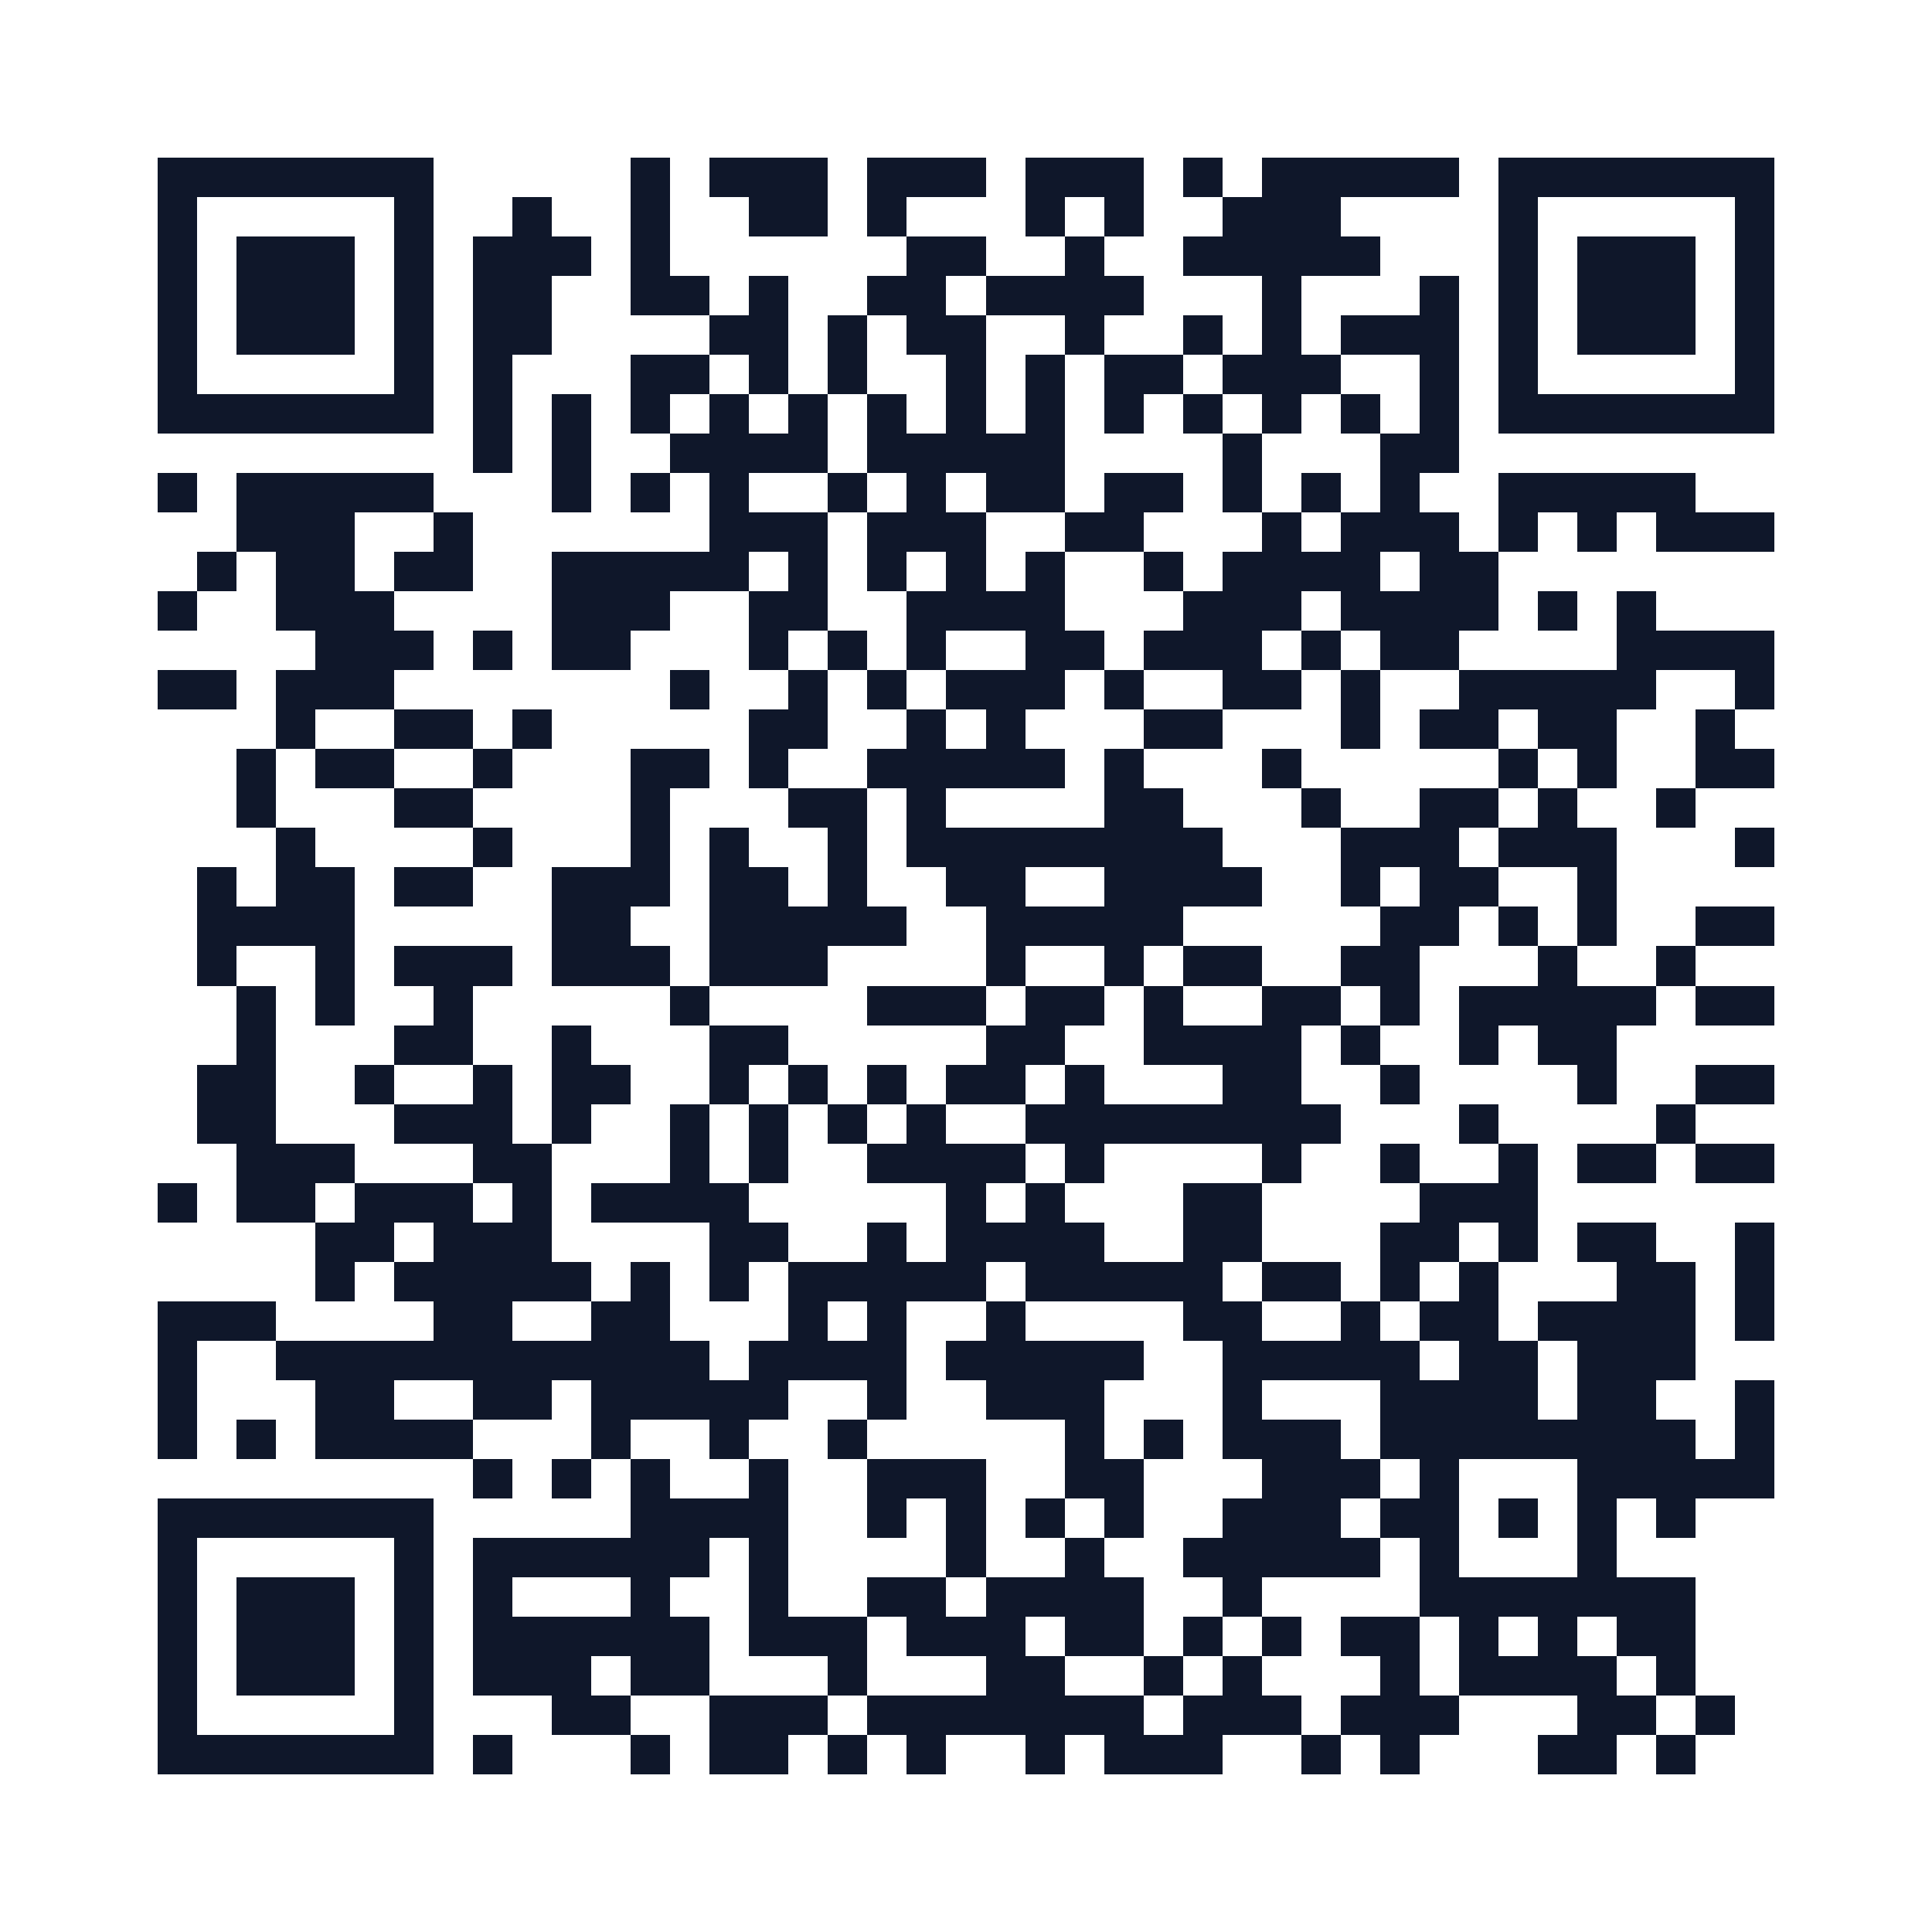
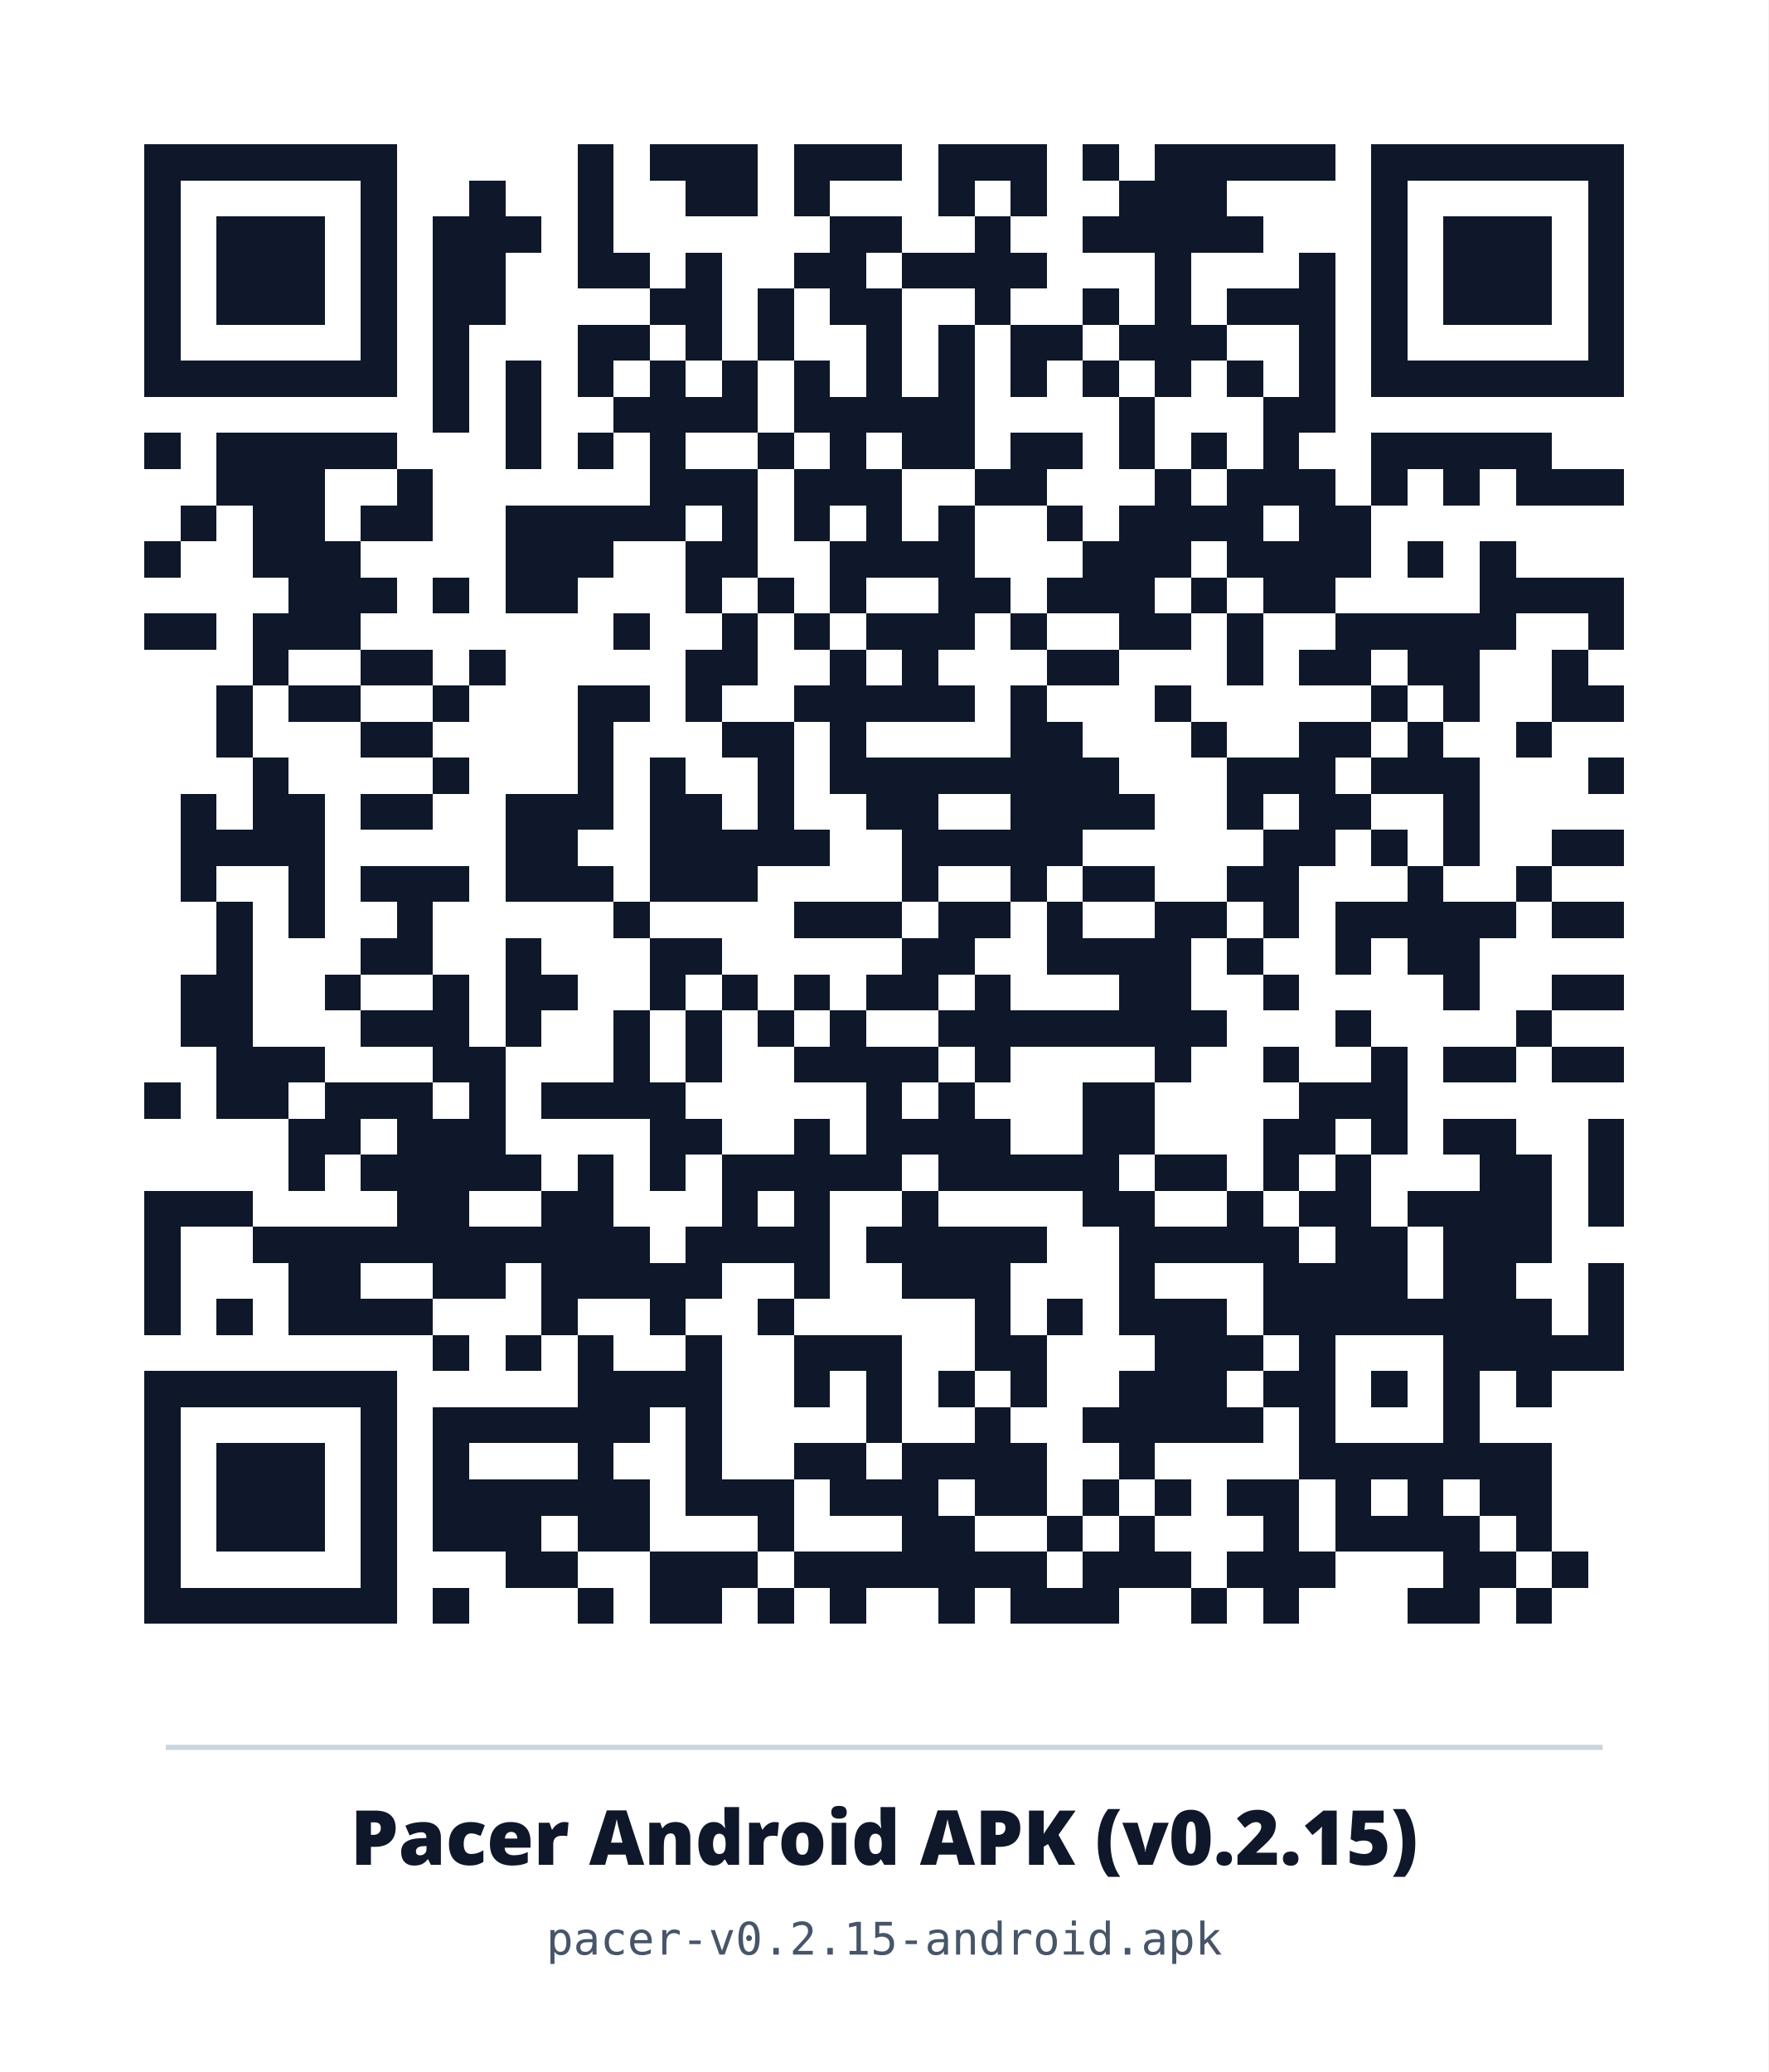
- <svg xmlns="http://www.w3.org/2000/svg" viewBox="0 0 49 49" width="512" height="512" role="img" aria-label="QR code for https://github.com/Lemondeft/pacer/releases/download/v0.2.15/pacer-v0.2.15-android.apk" shape-rendering="crispEdges">
-   <rect width="49" height="49" fill="#FFFFFF" />
-   <path fill="#0F172A" d="M4,4h7v1h-7zM16,4h1v1h-1zM18,4h3v1h-3zM22,4h3v1h-3zM26,4h3v1h-3zM30,4h1v1h-1zM32,4h5v1h-5zM38,4h7v1h-7zM4,5h1v1h-1zM10,5h1v1h-1zM13,5h1v1h-1zM16,5h1v1h-1zM19,5h2v1h-2zM22,5h1v1h-1zM26,5h1v1h-1zM28,5h1v1h-1zM31,5h3v1h-3zM38,5h1v1h-1zM44,5h1v1h-1zM4,6h1v1h-1zM6,6h3v1h-3zM10,6h1v1h-1zM12,6h3v1h-3zM16,6h1v1h-1zM23,6h2v1h-2zM27,6h1v1h-1zM30,6h5v1h-5zM38,6h1v1h-1zM40,6h3v1h-3zM44,6h1v1h-1zM4,7h1v1h-1zM6,7h3v1h-3zM10,7h1v1h-1zM12,7h2v1h-2zM16,7h2v1h-2zM19,7h1v1h-1zM22,7h2v1h-2zM25,7h4v1h-4zM32,7h1v1h-1zM36,7h1v1h-1zM38,7h1v1h-1zM40,7h3v1h-3zM44,7h1v1h-1zM4,8h1v1h-1zM6,8h3v1h-3zM10,8h1v1h-1zM12,8h2v1h-2zM18,8h2v1h-2zM21,8h1v1h-1zM23,8h2v1h-2zM27,8h1v1h-1zM30,8h1v1h-1zM32,8h1v1h-1zM34,8h3v1h-3zM38,8h1v1h-1zM40,8h3v1h-3zM44,8h1v1h-1zM4,9h1v1h-1zM10,9h1v1h-1zM12,9h1v1h-1zM16,9h2v1h-2zM19,9h1v1h-1zM21,9h1v1h-1zM24,9h1v1h-1zM26,9h1v1h-1zM28,9h2v1h-2zM31,9h3v1h-3zM36,9h1v1h-1zM38,9h1v1h-1zM44,9h1v1h-1zM4,10h7v1h-7zM12,10h1v1h-1zM14,10h1v1h-1zM16,10h1v1h-1zM18,10h1v1h-1zM20,10h1v1h-1zM22,10h1v1h-1zM24,10h1v1h-1zM26,10h1v1h-1zM28,10h1v1h-1zM30,10h1v1h-1zM32,10h1v1h-1zM34,10h1v1h-1zM36,10h1v1h-1zM38,10h7v1h-7zM12,11h1v1h-1zM14,11h1v1h-1zM17,11h4v1h-4zM22,11h5v1h-5zM31,11h1v1h-1zM35,11h2v1h-2zM4,12h1v1h-1zM6,12h5v1h-5zM14,12h1v1h-1zM16,12h1v1h-1zM18,12h1v1h-1zM21,12h1v1h-1zM23,12h1v1h-1zM25,12h2v1h-2zM28,12h2v1h-2zM31,12h1v1h-1zM33,12h1v1h-1zM35,12h1v1h-1zM38,12h5v1h-5zM6,13h3v1h-3zM11,13h1v1h-1zM18,13h3v1h-3zM22,13h3v1h-3zM27,13h2v1h-2zM32,13h1v1h-1zM34,13h3v1h-3zM38,13h1v1h-1zM40,13h1v1h-1zM42,13h3v1h-3zM5,14h1v1h-1zM7,14h2v1h-2zM10,14h2v1h-2zM14,14h5v1h-5zM20,14h1v1h-1zM22,14h1v1h-1zM24,14h1v1h-1zM26,14h1v1h-1zM29,14h1v1h-1zM31,14h4v1h-4zM36,14h2v1h-2zM4,15h1v1h-1zM7,15h3v1h-3zM14,15h3v1h-3zM19,15h2v1h-2zM23,15h4v1h-4zM30,15h3v1h-3zM34,15h4v1h-4zM39,15h1v1h-1zM41,15h1v1h-1zM8,16h3v1h-3zM12,16h1v1h-1zM14,16h2v1h-2zM19,16h1v1h-1zM21,16h1v1h-1zM23,16h1v1h-1zM26,16h2v1h-2zM29,16h3v1h-3zM33,16h1v1h-1zM35,16h2v1h-2zM41,16h4v1h-4zM4,17h2v1h-2zM7,17h3v1h-3zM17,17h1v1h-1zM20,17h1v1h-1zM22,17h1v1h-1zM24,17h3v1h-3zM28,17h1v1h-1zM31,17h2v1h-2zM34,17h1v1h-1zM37,17h5v1h-5zM44,17h1v1h-1zM7,18h1v1h-1zM10,18h2v1h-2zM13,18h1v1h-1zM19,18h2v1h-2zM23,18h1v1h-1zM25,18h1v1h-1zM29,18h2v1h-2zM34,18h1v1h-1zM36,18h2v1h-2zM39,18h2v1h-2zM43,18h1v1h-1zM6,19h1v1h-1zM8,19h2v1h-2zM12,19h1v1h-1zM16,19h2v1h-2zM19,19h1v1h-1zM22,19h5v1h-5zM28,19h1v1h-1zM32,19h1v1h-1zM38,19h1v1h-1zM40,19h1v1h-1zM43,19h2v1h-2zM6,20h1v1h-1zM10,20h2v1h-2zM16,20h1v1h-1zM20,20h2v1h-2zM23,20h1v1h-1zM28,20h2v1h-2zM33,20h1v1h-1zM36,20h2v1h-2zM39,20h1v1h-1zM42,20h1v1h-1zM7,21h1v1h-1zM12,21h1v1h-1zM16,21h1v1h-1zM18,21h1v1h-1zM21,21h1v1h-1zM23,21h8v1h-8zM34,21h3v1h-3zM38,21h3v1h-3zM44,21h1v1h-1zM5,22h1v1h-1zM7,22h2v1h-2zM10,22h2v1h-2zM14,22h3v1h-3zM18,22h2v1h-2zM21,22h1v1h-1zM24,22h2v1h-2zM28,22h4v1h-4zM34,22h1v1h-1zM36,22h2v1h-2zM40,22h1v1h-1zM5,23h4v1h-4zM14,23h2v1h-2zM18,23h5v1h-5zM25,23h5v1h-5zM35,23h2v1h-2zM38,23h1v1h-1zM40,23h1v1h-1zM43,23h2v1h-2zM5,24h1v1h-1zM8,24h1v1h-1zM10,24h3v1h-3zM14,24h3v1h-3zM18,24h3v1h-3zM25,24h1v1h-1zM28,24h1v1h-1zM30,24h2v1h-2zM34,24h2v1h-2zM39,24h1v1h-1zM42,24h1v1h-1zM6,25h1v1h-1zM8,25h1v1h-1zM11,25h1v1h-1zM17,25h1v1h-1zM22,25h3v1h-3zM26,25h2v1h-2zM29,25h1v1h-1zM32,25h2v1h-2zM35,25h1v1h-1zM37,25h5v1h-5zM43,25h2v1h-2zM6,26h1v1h-1zM10,26h2v1h-2zM14,26h1v1h-1zM18,26h2v1h-2zM25,26h2v1h-2zM29,26h4v1h-4zM34,26h1v1h-1zM37,26h1v1h-1zM39,26h2v1h-2zM5,27h2v1h-2zM9,27h1v1h-1zM12,27h1v1h-1zM14,27h2v1h-2zM18,27h1v1h-1zM20,27h1v1h-1zM22,27h1v1h-1zM24,27h2v1h-2zM27,27h1v1h-1zM31,27h2v1h-2zM35,27h1v1h-1zM40,27h1v1h-1zM43,27h2v1h-2zM5,28h2v1h-2zM10,28h3v1h-3zM14,28h1v1h-1zM17,28h1v1h-1zM19,28h1v1h-1zM21,28h1v1h-1zM23,28h1v1h-1zM26,28h8v1h-8zM37,28h1v1h-1zM42,28h1v1h-1zM6,29h3v1h-3zM12,29h2v1h-2zM17,29h1v1h-1zM19,29h1v1h-1zM22,29h4v1h-4zM27,29h1v1h-1zM32,29h1v1h-1zM35,29h1v1h-1zM38,29h1v1h-1zM40,29h2v1h-2zM43,29h2v1h-2zM4,30h1v1h-1zM6,30h2v1h-2zM9,30h3v1h-3zM13,30h1v1h-1zM15,30h4v1h-4zM24,30h1v1h-1zM26,30h1v1h-1zM30,30h2v1h-2zM36,30h3v1h-3zM8,31h2v1h-2zM11,31h3v1h-3zM18,31h2v1h-2zM22,31h1v1h-1zM24,31h4v1h-4zM30,31h2v1h-2zM35,31h2v1h-2zM38,31h1v1h-1zM40,31h2v1h-2zM44,31h1v1h-1zM8,32h1v1h-1zM10,32h5v1h-5zM16,32h1v1h-1zM18,32h1v1h-1zM20,32h5v1h-5zM26,32h5v1h-5zM32,32h2v1h-2zM35,32h1v1h-1zM37,32h1v1h-1zM41,32h2v1h-2zM44,32h1v1h-1zM4,33h3v1h-3zM11,33h2v1h-2zM15,33h2v1h-2zM20,33h1v1h-1zM22,33h1v1h-1zM25,33h1v1h-1zM30,33h2v1h-2zM34,33h1v1h-1zM36,33h2v1h-2zM39,33h4v1h-4zM44,33h1v1h-1zM4,34h1v1h-1zM7,34h11v1h-11zM19,34h4v1h-4zM24,34h5v1h-5zM31,34h5v1h-5zM37,34h2v1h-2zM40,34h3v1h-3zM4,35h1v1h-1zM8,35h2v1h-2zM12,35h2v1h-2zM15,35h5v1h-5zM22,35h1v1h-1zM25,35h3v1h-3zM31,35h1v1h-1zM35,35h4v1h-4zM40,35h2v1h-2zM44,35h1v1h-1zM4,36h1v1h-1zM6,36h1v1h-1zM8,36h4v1h-4zM15,36h1v1h-1zM18,36h1v1h-1zM21,36h1v1h-1zM27,36h1v1h-1zM29,36h1v1h-1zM31,36h3v1h-3zM35,36h8v1h-8zM44,36h1v1h-1zM12,37h1v1h-1zM14,37h1v1h-1zM16,37h1v1h-1zM19,37h1v1h-1zM22,37h3v1h-3zM27,37h2v1h-2zM32,37h3v1h-3zM36,37h1v1h-1zM40,37h5v1h-5zM4,38h7v1h-7zM16,38h4v1h-4zM22,38h1v1h-1zM24,38h1v1h-1zM26,38h1v1h-1zM28,38h1v1h-1zM31,38h3v1h-3zM35,38h2v1h-2zM38,38h1v1h-1zM40,38h1v1h-1zM42,38h1v1h-1zM4,39h1v1h-1zM10,39h1v1h-1zM12,39h6v1h-6zM19,39h1v1h-1zM24,39h1v1h-1zM27,39h1v1h-1zM30,39h5v1h-5zM36,39h1v1h-1zM40,39h1v1h-1zM4,40h1v1h-1zM6,40h3v1h-3zM10,40h1v1h-1zM12,40h1v1h-1zM16,40h1v1h-1zM19,40h1v1h-1zM22,40h2v1h-2zM25,40h4v1h-4zM31,40h1v1h-1zM36,40h7v1h-7zM4,41h1v1h-1zM6,41h3v1h-3zM10,41h1v1h-1zM12,41h6v1h-6zM19,41h3v1h-3zM23,41h3v1h-3zM27,41h2v1h-2zM30,41h1v1h-1zM32,41h1v1h-1zM34,41h2v1h-2zM37,41h1v1h-1zM39,41h1v1h-1zM41,41h2v1h-2zM4,42h1v1h-1zM6,42h3v1h-3zM10,42h1v1h-1zM12,42h3v1h-3zM16,42h2v1h-2zM21,42h1v1h-1zM25,42h2v1h-2zM29,42h1v1h-1zM31,42h1v1h-1zM35,42h1v1h-1zM37,42h4v1h-4zM42,42h1v1h-1zM4,43h1v1h-1zM10,43h1v1h-1zM14,43h2v1h-2zM18,43h3v1h-3zM22,43h7v1h-7zM30,43h3v1h-3zM34,43h3v1h-3zM40,43h2v1h-2zM43,43h1v1h-1zM4,44h7v1h-7zM12,44h1v1h-1zM16,44h1v1h-1zM18,44h2v1h-2zM21,44h1v1h-1zM23,44h1v1h-1zM26,44h1v1h-1zM28,44h3v1h-3zM33,44h1v1h-1zM35,44h1v1h-1zM39,44h2v1h-2zM42,44h1v1h-1z" />
+ <svg xmlns="http://www.w3.org/2000/svg" viewBox="0 0 512 600" width="512" height="600" role="img" aria-label="Pacer Android APK (v0.2.15) QR code for https://github.com/Lemondeft/pacer/releases/download/v0.2.15/pacer-v0.2.15-android.apk">
+   <rect width="512" height="600" fill="#FFFFFF" />
+   <g transform="scale(10.44898)" shape-rendering="crispEdges">
+     <path fill="#0F172A" d="M4,4h7v1h-7zM16,4h1v1h-1zM18,4h3v1h-3zM22,4h3v1h-3zM26,4h3v1h-3zM30,4h1v1h-1zM32,4h5v1h-5zM38,4h7v1h-7zM4,5h1v1h-1zM10,5h1v1h-1zM13,5h1v1h-1zM16,5h1v1h-1zM19,5h2v1h-2zM22,5h1v1h-1zM26,5h1v1h-1zM28,5h1v1h-1zM31,5h3v1h-3zM38,5h1v1h-1zM44,5h1v1h-1zM4,6h1v1h-1zM6,6h3v1h-3zM10,6h1v1h-1zM12,6h3v1h-3zM16,6h1v1h-1zM23,6h2v1h-2zM27,6h1v1h-1zM30,6h5v1h-5zM38,6h1v1h-1zM40,6h3v1h-3zM44,6h1v1h-1zM4,7h1v1h-1zM6,7h3v1h-3zM10,7h1v1h-1zM12,7h2v1h-2zM16,7h2v1h-2zM19,7h1v1h-1zM22,7h2v1h-2zM25,7h4v1h-4zM32,7h1v1h-1zM36,7h1v1h-1zM38,7h1v1h-1zM40,7h3v1h-3zM44,7h1v1h-1zM4,8h1v1h-1zM6,8h3v1h-3zM10,8h1v1h-1zM12,8h2v1h-2zM18,8h2v1h-2zM21,8h1v1h-1zM23,8h2v1h-2zM27,8h1v1h-1zM30,8h1v1h-1zM32,8h1v1h-1zM34,8h3v1h-3zM38,8h1v1h-1zM40,8h3v1h-3zM44,8h1v1h-1zM4,9h1v1h-1zM10,9h1v1h-1zM12,9h1v1h-1zM16,9h2v1h-2zM19,9h1v1h-1zM21,9h1v1h-1zM24,9h1v1h-1zM26,9h1v1h-1zM28,9h2v1h-2zM31,9h3v1h-3zM36,9h1v1h-1zM38,9h1v1h-1zM44,9h1v1h-1zM4,10h7v1h-7zM12,10h1v1h-1zM14,10h1v1h-1zM16,10h1v1h-1zM18,10h1v1h-1zM20,10h1v1h-1zM22,10h1v1h-1zM24,10h1v1h-1zM26,10h1v1h-1zM28,10h1v1h-1zM30,10h1v1h-1zM32,10h1v1h-1zM34,10h1v1h-1zM36,10h1v1h-1zM38,10h7v1h-7zM12,11h1v1h-1zM14,11h1v1h-1zM17,11h4v1h-4zM22,11h5v1h-5zM31,11h1v1h-1zM35,11h2v1h-2zM4,12h1v1h-1zM6,12h5v1h-5zM14,12h1v1h-1zM16,12h1v1h-1zM18,12h1v1h-1zM21,12h1v1h-1zM23,12h1v1h-1zM25,12h2v1h-2zM28,12h2v1h-2zM31,12h1v1h-1zM33,12h1v1h-1zM35,12h1v1h-1zM38,12h5v1h-5zM6,13h3v1h-3zM11,13h1v1h-1zM18,13h3v1h-3zM22,13h3v1h-3zM27,13h2v1h-2zM32,13h1v1h-1zM34,13h3v1h-3zM38,13h1v1h-1zM40,13h1v1h-1zM42,13h3v1h-3zM5,14h1v1h-1zM7,14h2v1h-2zM10,14h2v1h-2zM14,14h5v1h-5zM20,14h1v1h-1zM22,14h1v1h-1zM24,14h1v1h-1zM26,14h1v1h-1zM29,14h1v1h-1zM31,14h4v1h-4zM36,14h2v1h-2zM4,15h1v1h-1zM7,15h3v1h-3zM14,15h3v1h-3zM19,15h2v1h-2zM23,15h4v1h-4zM30,15h3v1h-3zM34,15h4v1h-4zM39,15h1v1h-1zM41,15h1v1h-1zM8,16h3v1h-3zM12,16h1v1h-1zM14,16h2v1h-2zM19,16h1v1h-1zM21,16h1v1h-1zM23,16h1v1h-1zM26,16h2v1h-2zM29,16h3v1h-3zM33,16h1v1h-1zM35,16h2v1h-2zM41,16h4v1h-4zM4,17h2v1h-2zM7,17h3v1h-3zM17,17h1v1h-1zM20,17h1v1h-1zM22,17h1v1h-1zM24,17h3v1h-3zM28,17h1v1h-1zM31,17h2v1h-2zM34,17h1v1h-1zM37,17h5v1h-5zM44,17h1v1h-1zM7,18h1v1h-1zM10,18h2v1h-2zM13,18h1v1h-1zM19,18h2v1h-2zM23,18h1v1h-1zM25,18h1v1h-1zM29,18h2v1h-2zM34,18h1v1h-1zM36,18h2v1h-2zM39,18h2v1h-2zM43,18h1v1h-1zM6,19h1v1h-1zM8,19h2v1h-2zM12,19h1v1h-1zM16,19h2v1h-2zM19,19h1v1h-1zM22,19h5v1h-5zM28,19h1v1h-1zM32,19h1v1h-1zM38,19h1v1h-1zM40,19h1v1h-1zM43,19h2v1h-2zM6,20h1v1h-1zM10,20h2v1h-2zM16,20h1v1h-1zM20,20h2v1h-2zM23,20h1v1h-1zM28,20h2v1h-2zM33,20h1v1h-1zM36,20h2v1h-2zM39,20h1v1h-1zM42,20h1v1h-1zM7,21h1v1h-1zM12,21h1v1h-1zM16,21h1v1h-1zM18,21h1v1h-1zM21,21h1v1h-1zM23,21h8v1h-8zM34,21h3v1h-3zM38,21h3v1h-3zM44,21h1v1h-1zM5,22h1v1h-1zM7,22h2v1h-2zM10,22h2v1h-2zM14,22h3v1h-3zM18,22h2v1h-2zM21,22h1v1h-1zM24,22h2v1h-2zM28,22h4v1h-4zM34,22h1v1h-1zM36,22h2v1h-2zM40,22h1v1h-1zM5,23h4v1h-4zM14,23h2v1h-2zM18,23h5v1h-5zM25,23h5v1h-5zM35,23h2v1h-2zM38,23h1v1h-1zM40,23h1v1h-1zM43,23h2v1h-2zM5,24h1v1h-1zM8,24h1v1h-1zM10,24h3v1h-3zM14,24h3v1h-3zM18,24h3v1h-3zM25,24h1v1h-1zM28,24h1v1h-1zM30,24h2v1h-2zM34,24h2v1h-2zM39,24h1v1h-1zM42,24h1v1h-1zM6,25h1v1h-1zM8,25h1v1h-1zM11,25h1v1h-1zM17,25h1v1h-1zM22,25h3v1h-3zM26,25h2v1h-2zM29,25h1v1h-1zM32,25h2v1h-2zM35,25h1v1h-1zM37,25h5v1h-5zM43,25h2v1h-2zM6,26h1v1h-1zM10,26h2v1h-2zM14,26h1v1h-1zM18,26h2v1h-2zM25,26h2v1h-2zM29,26h4v1h-4zM34,26h1v1h-1zM37,26h1v1h-1zM39,26h2v1h-2zM5,27h2v1h-2zM9,27h1v1h-1zM12,27h1v1h-1zM14,27h2v1h-2zM18,27h1v1h-1zM20,27h1v1h-1zM22,27h1v1h-1zM24,27h2v1h-2zM27,27h1v1h-1zM31,27h2v1h-2zM35,27h1v1h-1zM40,27h1v1h-1zM43,27h2v1h-2zM5,28h2v1h-2zM10,28h3v1h-3zM14,28h1v1h-1zM17,28h1v1h-1zM19,28h1v1h-1zM21,28h1v1h-1zM23,28h1v1h-1zM26,28h8v1h-8zM37,28h1v1h-1zM42,28h1v1h-1zM6,29h3v1h-3zM12,29h2v1h-2zM17,29h1v1h-1zM19,29h1v1h-1zM22,29h4v1h-4zM27,29h1v1h-1zM32,29h1v1h-1zM35,29h1v1h-1zM38,29h1v1h-1zM40,29h2v1h-2zM43,29h2v1h-2zM4,30h1v1h-1zM6,30h2v1h-2zM9,30h3v1h-3zM13,30h1v1h-1zM15,30h4v1h-4zM24,30h1v1h-1zM26,30h1v1h-1zM30,30h2v1h-2zM36,30h3v1h-3zM8,31h2v1h-2zM11,31h3v1h-3zM18,31h2v1h-2zM22,31h1v1h-1zM24,31h4v1h-4zM30,31h2v1h-2zM35,31h2v1h-2zM38,31h1v1h-1zM40,31h2v1h-2zM44,31h1v1h-1zM8,32h1v1h-1zM10,32h5v1h-5zM16,32h1v1h-1zM18,32h1v1h-1zM20,32h5v1h-5zM26,32h5v1h-5zM32,32h2v1h-2zM35,32h1v1h-1zM37,32h1v1h-1zM41,32h2v1h-2zM44,32h1v1h-1zM4,33h3v1h-3zM11,33h2v1h-2zM15,33h2v1h-2zM20,33h1v1h-1zM22,33h1v1h-1zM25,33h1v1h-1zM30,33h2v1h-2zM34,33h1v1h-1zM36,33h2v1h-2zM39,33h4v1h-4zM44,33h1v1h-1zM4,34h1v1h-1zM7,34h11v1h-11zM19,34h4v1h-4zM24,34h5v1h-5zM31,34h5v1h-5zM37,34h2v1h-2zM40,34h3v1h-3zM4,35h1v1h-1zM8,35h2v1h-2zM12,35h2v1h-2zM15,35h5v1h-5zM22,35h1v1h-1zM25,35h3v1h-3zM31,35h1v1h-1zM35,35h4v1h-4zM40,35h2v1h-2zM44,35h1v1h-1zM4,36h1v1h-1zM6,36h1v1h-1zM8,36h4v1h-4zM15,36h1v1h-1zM18,36h1v1h-1zM21,36h1v1h-1zM27,36h1v1h-1zM29,36h1v1h-1zM31,36h3v1h-3zM35,36h8v1h-8zM44,36h1v1h-1zM12,37h1v1h-1zM14,37h1v1h-1zM16,37h1v1h-1zM19,37h1v1h-1zM22,37h3v1h-3zM27,37h2v1h-2zM32,37h3v1h-3zM36,37h1v1h-1zM40,37h5v1h-5zM4,38h7v1h-7zM16,38h4v1h-4zM22,38h1v1h-1zM24,38h1v1h-1zM26,38h1v1h-1zM28,38h1v1h-1zM31,38h3v1h-3zM35,38h2v1h-2zM38,38h1v1h-1zM40,38h1v1h-1zM42,38h1v1h-1zM4,39h1v1h-1zM10,39h1v1h-1zM12,39h6v1h-6zM19,39h1v1h-1zM24,39h1v1h-1zM27,39h1v1h-1zM30,39h5v1h-5zM36,39h1v1h-1zM40,39h1v1h-1zM4,40h1v1h-1zM6,40h3v1h-3zM10,40h1v1h-1zM12,40h1v1h-1zM16,40h1v1h-1zM19,40h1v1h-1zM22,40h2v1h-2zM25,40h4v1h-4zM31,40h1v1h-1zM36,40h7v1h-7zM4,41h1v1h-1zM6,41h3v1h-3zM10,41h1v1h-1zM12,41h6v1h-6zM19,41h3v1h-3zM23,41h3v1h-3zM27,41h2v1h-2zM30,41h1v1h-1zM32,41h1v1h-1zM34,41h2v1h-2zM37,41h1v1h-1zM39,41h1v1h-1zM41,41h2v1h-2zM4,42h1v1h-1zM6,42h3v1h-3zM10,42h1v1h-1zM12,42h3v1h-3zM16,42h2v1h-2zM21,42h1v1h-1zM25,42h2v1h-2zM29,42h1v1h-1zM31,42h1v1h-1zM35,42h1v1h-1zM37,42h4v1h-4zM42,42h1v1h-1zM4,43h1v1h-1zM10,43h1v1h-1zM14,43h2v1h-2zM18,43h3v1h-3zM22,43h7v1h-7zM30,43h3v1h-3zM34,43h3v1h-3zM40,43h2v1h-2zM43,43h1v1h-1zM4,44h7v1h-7zM12,44h1v1h-1zM16,44h1v1h-1zM18,44h2v1h-2zM21,44h1v1h-1zM23,44h1v1h-1zM26,44h1v1h-1zM28,44h3v1h-3zM33,44h1v1h-1zM35,44h1v1h-1zM39,44h2v1h-2zM42,44h1v1h-1z" />
+   </g>
+   <line x1="48" y1="506" x2="464" y2="506" stroke="#CBD5E1" stroke-width="1.5" />
+   <text x="256.0" y="540" text-anchor="middle" font-family="'Outfit', 'Open Sans', system-ui, sans-serif" font-size="22" font-weight="800" fill="#0F172A">Pacer Android APK (v0.2.15)</text>
+   <text x="256.0" y="566" text-anchor="middle" font-family="'JetBrains Mono', ui-monospace, monospace" font-size="13" font-weight="500" fill="#475569">pacer-v0.2.15-android.apk</text>
</svg>
